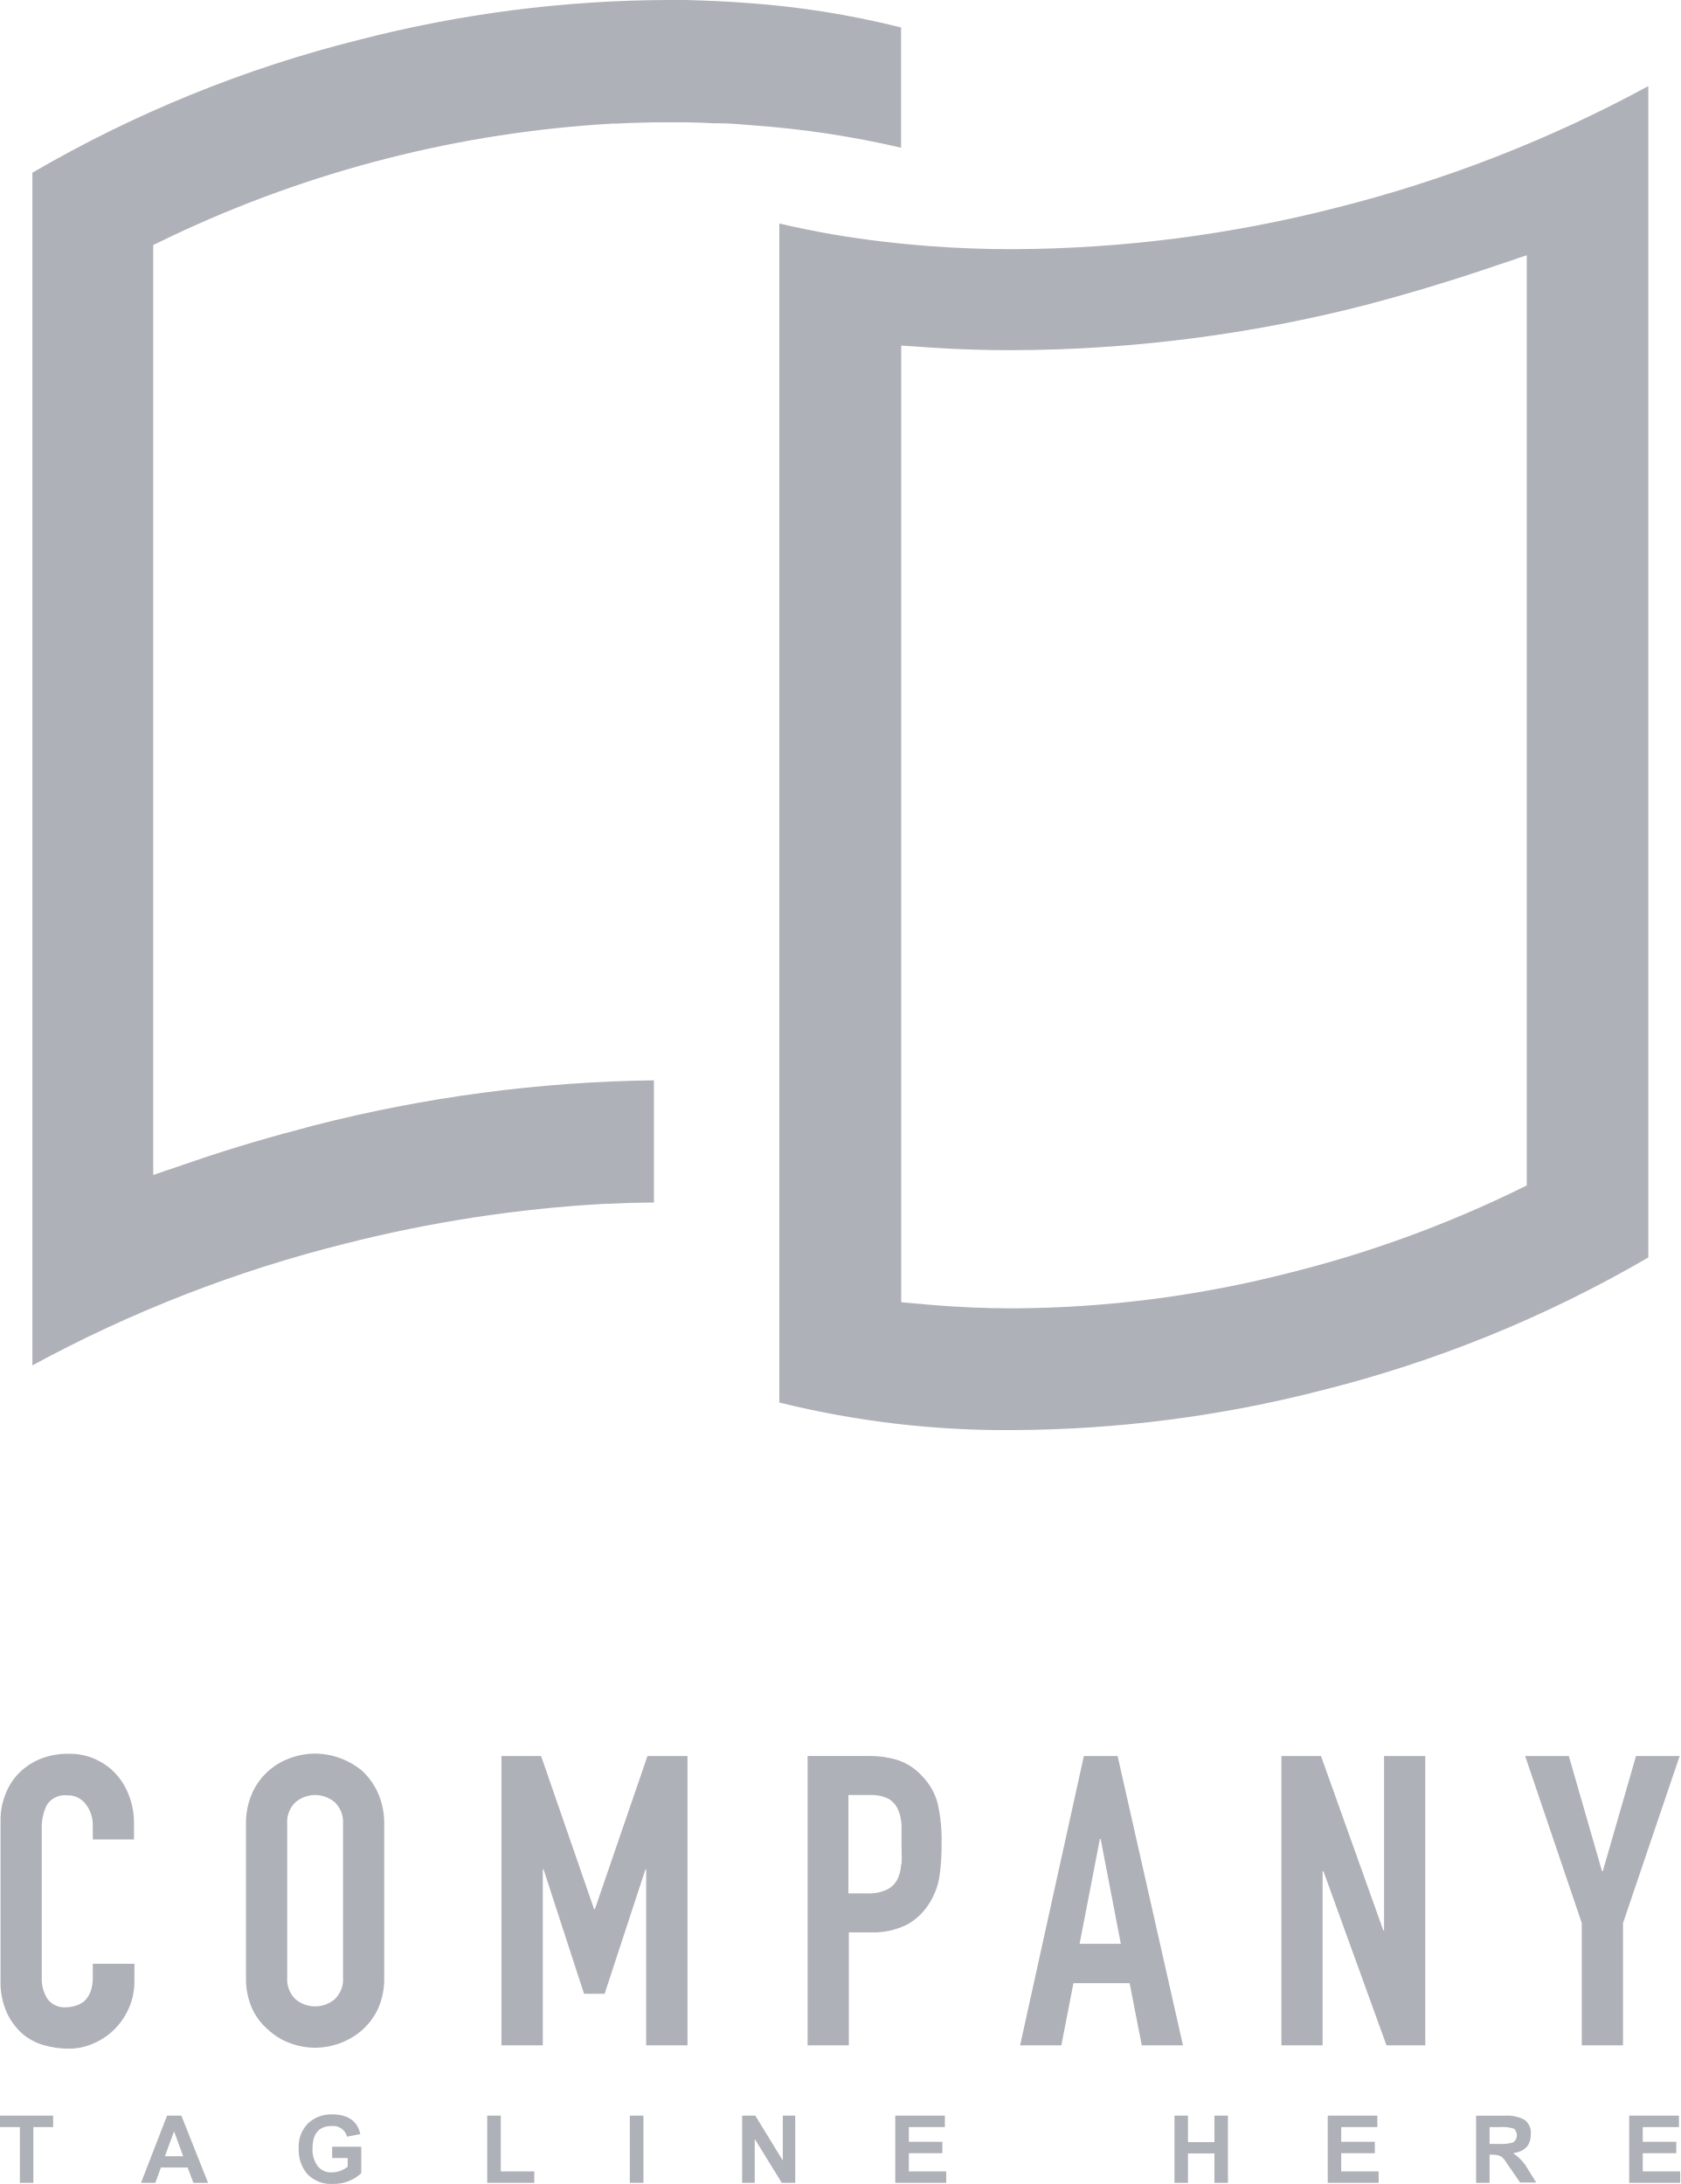
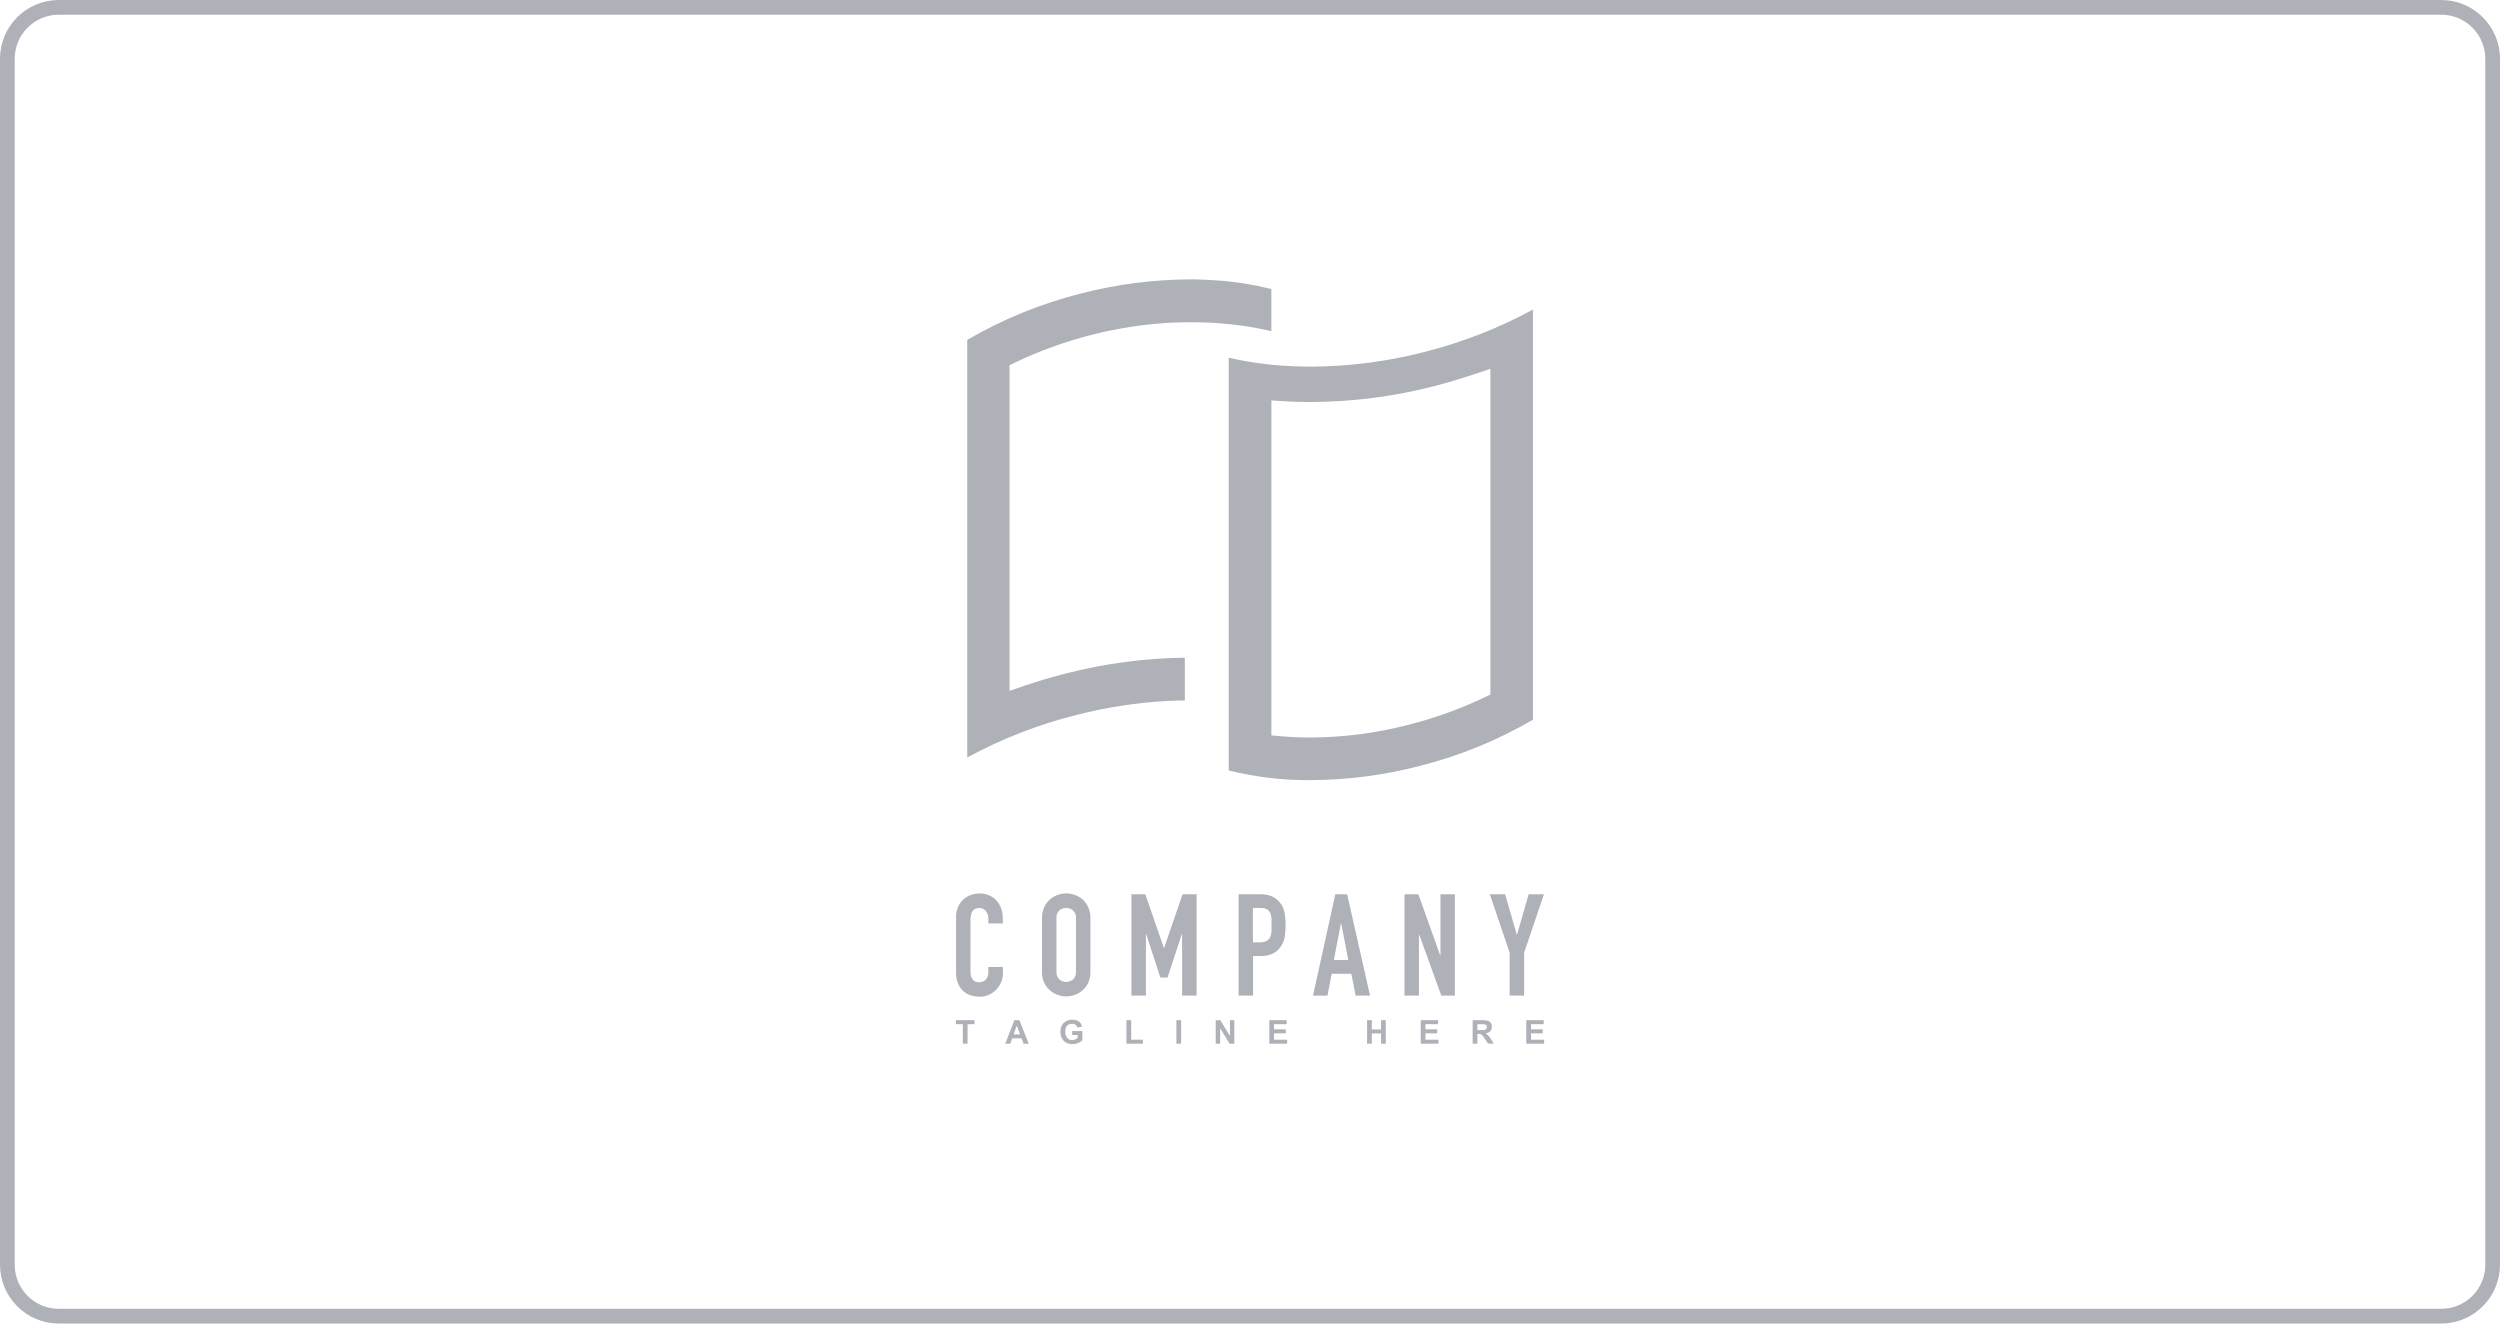
- <svg xmlns="http://www.w3.org/2000/svg" width="40" height="52" viewBox="0 0 40 52" fill="none">
-   <path d="M16.977 2.935H17.113C17.366 2.935 17.64 2.96 17.91 2.983C19.103 3.067 20.287 3.246 21.452 3.517V0.654C20.253 0.353 19.03 0.158 17.797 0.071C17.328 0.036 16.83 0.013 16.319 0H15.892C13.417 0.009 10.953 0.327 8.555 0.946C5.825 1.627 3.205 2.693 0.771 4.112V32.509C3.114 31.236 5.607 30.264 8.191 29.617C10.232 29.097 12.317 28.776 14.419 28.661H14.503C14.854 28.643 15.206 28.633 15.568 28.631V25.722C12.837 25.757 10.119 26.118 7.473 26.797C6.494 27.052 5.548 27.326 4.66 27.631L3.648 27.975V5.833L4.08 5.625C7.382 4.06 10.952 3.149 14.596 2.942C14.627 2.94 14.657 2.94 14.688 2.942C15.09 2.922 15.495 2.912 15.892 2.912H16.327H16.347C16.557 2.917 16.767 2.922 16.977 2.935Z" fill="#AFB1B8" />
-   <path d="M24.111 5.933C23.446 5.933 22.788 5.91 22.153 5.861C21.394 5.805 20.615 5.714 19.876 5.589C19.426 5.513 18.983 5.421 18.553 5.322V33.394C20.374 33.844 22.244 34.065 24.119 34.05C26.593 34.039 29.057 33.723 31.455 33.106C34.186 32.424 36.807 31.358 39.241 29.94V2.05C36.899 3.322 34.407 4.294 31.824 4.943C29.303 5.591 26.713 5.923 24.111 5.933ZM35.335 6.418L36.347 6.078V28.226L35.915 28.435C34.255 29.224 32.523 29.847 30.741 30.294C28.578 30.853 26.355 31.141 24.121 31.151C23.453 31.151 22.791 31.123 22.148 31.067L21.455 31.006V28.318V8.229L22.262 8.282C22.849 8.32 23.456 8.338 24.116 8.338C26.952 8.328 29.775 7.966 32.522 7.26C33.466 7.011 34.404 6.731 35.335 6.418Z" fill="#AFB1B8" />
-   <path d="M2.737 42.212C2.592 42.062 2.416 41.943 2.222 41.865C2.029 41.786 1.82 41.75 1.612 41.757C1.389 41.754 1.168 41.796 0.961 41.879C0.772 41.955 0.6 42.068 0.455 42.212C0.313 42.357 0.201 42.53 0.129 42.721C0.05 42.921 0.01 43.134 0.013 43.349V47.143C0.004 47.41 0.055 47.676 0.162 47.921C0.252 48.116 0.381 48.289 0.541 48.43C0.693 48.557 0.871 48.65 1.063 48.699C1.247 48.751 1.438 48.778 1.629 48.778C1.841 48.78 2.05 48.735 2.241 48.646C2.431 48.563 2.603 48.444 2.747 48.295C2.888 48.148 3.001 47.975 3.079 47.786C3.16 47.595 3.201 47.389 3.2 47.181V46.757H2.209V47.095C2.211 47.21 2.192 47.325 2.15 47.433C2.118 47.514 2.069 47.587 2.006 47.647C1.945 47.696 1.874 47.733 1.799 47.756C1.732 47.778 1.662 47.79 1.591 47.791C1.503 47.802 1.413 47.788 1.331 47.753C1.25 47.717 1.179 47.66 1.126 47.588C1.032 47.436 0.987 47.258 0.994 47.08V43.542C0.988 43.346 1.03 43.151 1.116 42.975C1.167 42.895 1.24 42.831 1.326 42.791C1.412 42.75 1.507 42.735 1.601 42.746C1.687 42.743 1.772 42.761 1.849 42.798C1.926 42.836 1.993 42.891 2.044 42.96C2.155 43.106 2.213 43.285 2.209 43.469V43.797H3.19V43.41C3.192 43.183 3.151 42.958 3.069 42.746C2.995 42.548 2.883 42.366 2.737 42.212Z" fill="#AFB1B8" />
-   <path d="M8.629 42.169C8.312 41.902 7.913 41.755 7.5 41.752C7.298 41.753 7.098 41.789 6.908 41.859C6.716 41.928 6.538 42.033 6.385 42.169C6.221 42.317 6.089 42.498 6 42.701C5.9 42.932 5.851 43.183 5.856 43.435V47.074C5.849 47.33 5.898 47.585 6 47.819C6.09 48.015 6.221 48.189 6.385 48.328C6.536 48.469 6.714 48.578 6.908 48.648C7.098 48.718 7.298 48.755 7.5 48.755C7.702 48.755 7.903 48.719 8.092 48.648C8.29 48.577 8.472 48.468 8.629 48.328C8.787 48.186 8.914 48.013 9.003 47.819C9.105 47.585 9.154 47.33 9.147 47.074V43.435C9.152 43.183 9.103 42.932 9.003 42.701C8.915 42.5 8.788 42.319 8.629 42.169ZM8.166 47.074C8.174 47.171 8.161 47.269 8.127 47.36C8.092 47.451 8.038 47.533 7.968 47.601C7.837 47.711 7.672 47.771 7.502 47.771C7.331 47.771 7.166 47.711 7.035 47.601C6.965 47.533 6.911 47.451 6.877 47.36C6.843 47.269 6.829 47.171 6.838 47.074V43.435C6.829 43.339 6.843 43.241 6.877 43.15C6.911 43.059 6.965 42.977 7.035 42.909C7.166 42.799 7.331 42.739 7.502 42.739C7.672 42.739 7.837 42.799 7.968 42.909C8.038 42.977 8.092 43.059 8.127 43.15C8.161 43.241 8.174 43.339 8.166 43.435V47.074Z" fill="#AFB1B8" />
-   <path d="M16.367 48.699V41.811H15.414L14.162 45.457H14.144L12.882 41.811H11.938V48.699H12.922V44.509H12.94L13.904 47.471H14.394L15.366 44.509H15.383V48.699H16.367Z" fill="#AFB1B8" />
-   <path d="M21.958 42.294C21.807 42.124 21.615 41.994 21.402 41.917C21.171 41.842 20.93 41.806 20.688 41.81H19.226V48.699H20.208V46.009H20.714C21.02 46.023 21.325 45.958 21.599 45.821C21.822 45.697 22.008 45.515 22.138 45.294C22.251 45.111 22.328 44.907 22.363 44.694C22.402 44.435 22.419 44.173 22.416 43.911C22.426 43.58 22.393 43.249 22.32 42.927C22.255 42.688 22.13 42.471 21.958 42.294ZM21.452 44.394C21.448 44.519 21.417 44.641 21.361 44.753C21.305 44.859 21.216 44.943 21.108 44.994C20.963 45.059 20.804 45.089 20.645 45.081H20.198V42.739H20.703C20.856 42.731 21.008 42.761 21.146 42.825C21.248 42.883 21.328 42.972 21.376 43.079C21.43 43.2 21.459 43.331 21.462 43.463C21.462 43.608 21.462 43.761 21.462 43.921C21.462 44.081 21.473 44.247 21.462 44.394H21.452Z" fill="#AFB1B8" />
-   <path d="M26.607 41.811H25.803L24.285 48.699H25.267L25.555 47.219H26.893L27.182 48.699H28.163L26.607 41.811ZM25.702 46.281L26.185 43.784H26.203L26.683 46.281H25.702Z" fill="#AFB1B8" />
-   <path d="M32.95 45.961H32.932L31.449 41.811H30.506V48.699H31.487V44.557H31.508L33.008 48.699H33.931V41.811H32.95V45.961Z" fill="#AFB1B8" />
-   <path d="M38.948 41.811L38.158 44.549H38.138L37.349 41.811H36.309L37.657 45.788V48.699H38.639V45.788L39.987 41.811H38.948Z" fill="#AFB1B8" />
-   <path d="M0 50.645H0.473V51.972H0.794V50.645H1.265V50.372H0V50.645Z" fill="#AFB1B8" />
-   <path d="M3.977 50.372L3.357 51.972H3.698L3.83 51.608H4.467L4.604 51.972H4.953L4.318 50.372H3.977ZM3.926 51.339L4.144 50.746L4.361 51.339H3.926Z" fill="#AFB1B8" />
-   <path d="M7.908 51.382H8.277V51.588C8.169 51.675 8.036 51.722 7.898 51.723C7.833 51.727 7.769 51.715 7.71 51.688C7.651 51.661 7.599 51.621 7.559 51.57C7.474 51.449 7.432 51.302 7.44 51.153C7.44 50.797 7.594 50.619 7.9 50.619C7.981 50.611 8.062 50.633 8.128 50.679C8.194 50.726 8.242 50.795 8.262 50.873L8.578 50.812C8.51 50.5 8.285 50.342 7.9 50.342C7.695 50.337 7.495 50.41 7.341 50.548C7.261 50.628 7.198 50.724 7.159 50.83C7.119 50.937 7.103 51.05 7.111 51.163C7.102 51.382 7.175 51.597 7.316 51.764C7.394 51.844 7.489 51.907 7.594 51.947C7.699 51.988 7.811 52.005 7.923 51.998C8.173 52.005 8.417 51.913 8.601 51.743V51.113H7.908V51.382Z" fill="#AFB1B8" />
-   <path d="M11.922 50.372H11.599V51.972H12.719V51.7H11.922V50.372Z" fill="#AFB1B8" />
-   <path d="M15.318 50.372H14.994V51.972H15.318V50.372Z" fill="#AFB1B8" />
-   <path d="M18.636 51.441L17.981 50.372H17.668V51.972H17.968V50.927L18.611 51.972H18.932V50.372H18.636V51.441Z" fill="#AFB1B8" />
-   <path d="M21.637 51.267H22.434V50.995H21.637V50.645H22.494V50.372H21.313V51.972H22.527V51.7H21.637V51.267Z" fill="#AFB1B8" />
-   <path d="M28.912 51.003H28.282V50.372H27.961V51.972H28.282V51.273H28.912V51.972H29.233V50.372H28.912V51.003Z" fill="#AFB1B8" />
-   <path d="M31.93 51.267H32.73V50.995H31.93V50.645H32.79V50.372H31.609V51.972H32.821V51.7H31.93V51.267Z" fill="#AFB1B8" />
-   <path d="M36.023 51.268C36.302 51.224 36.443 51.077 36.443 50.823C36.452 50.755 36.441 50.686 36.414 50.623C36.386 50.56 36.342 50.506 36.287 50.467C36.142 50.394 35.98 50.361 35.819 50.373H35.141V51.972H35.462V51.303H35.525C35.594 51.299 35.662 51.311 35.725 51.339C35.772 51.368 35.811 51.408 35.839 51.456L36.188 51.964H36.572L36.378 51.652C36.292 51.497 36.17 51.366 36.023 51.268ZM35.7 51.046H35.462V50.645H35.715C35.825 50.636 35.936 50.649 36.041 50.683C36.065 50.703 36.083 50.729 36.095 50.758C36.107 50.787 36.113 50.818 36.111 50.849C36.11 50.88 36.102 50.911 36.087 50.939C36.072 50.966 36.051 50.99 36.026 51.008C35.92 51.041 35.81 51.054 35.7 51.046Z" fill="#AFB1B8" />
-   <path d="M39.109 51.267H39.906V50.995H39.109V50.645H39.97V50.372H38.786V51.972H40V51.7H39.109V51.267Z" fill="#AFB1B8" />
+ <svg xmlns="http://www.w3.org/2000/svg" width="170" height="90" viewBox="0 0 170 90" fill="none">
+   <rect x="0.5" y="0.5" width="169" height="89" rx="3.5" stroke="#AFB1B8" />
+   <path d="M81.977 21.934H82.114C82.367 21.934 82.64 21.96 82.91 21.983C84.103 22.067 85.287 22.245 86.452 22.517V19.654C85.253 19.353 84.03 19.158 82.796 19.071C82.329 19.036 81.83 19.013 81.319 19H80.892C78.417 19.009 75.953 19.327 73.555 19.946C70.825 20.627 68.205 21.693 65.772 23.112V51.509C68.114 50.236 70.607 49.264 73.191 48.617C75.231 48.097 77.317 47.776 79.419 47.661H79.503C79.855 47.643 80.206 47.633 80.568 47.631V44.722C77.837 44.757 75.119 45.118 72.473 45.797C71.494 46.051 70.548 46.326 69.66 46.631L68.648 46.975V24.833L69.08 24.625C72.382 23.059 75.952 22.149 79.596 21.942C79.627 21.94 79.657 21.94 79.688 21.942C80.09 21.922 80.495 21.912 80.892 21.912H81.327H81.347C81.557 21.917 81.767 21.922 81.977 21.934Z" fill="#AFB1B8" />
+   <path d="M89.111 24.933C88.446 24.933 87.788 24.91 87.153 24.861C86.394 24.805 85.615 24.714 84.876 24.589C84.426 24.513 83.983 24.422 83.553 24.322V52.394C85.374 52.844 87.243 53.065 89.119 53.05C91.593 53.039 94.057 52.723 96.455 52.106C99.186 51.424 101.807 50.358 104.241 48.94V21.05C101.899 22.322 99.407 23.294 96.824 23.943C94.303 24.591 91.713 24.923 89.111 24.933ZM100.335 25.418L101.347 25.078V47.226L100.915 47.435C99.255 48.224 97.523 48.847 95.741 49.294C93.578 49.853 91.355 50.141 89.121 50.151C88.453 50.151 87.79 50.123 87.148 50.067L86.455 50.006V47.318V27.229L87.262 27.282C87.849 27.32 88.456 27.338 89.116 27.338C91.952 27.328 94.775 26.966 97.522 26.26C98.466 26.011 99.404 25.731 100.335 25.418Z" fill="#AFB1B8" />
+   <path d="M67.737 61.212C67.592 61.062 67.416 60.943 67.222 60.865C67.029 60.786 66.82 60.75 66.612 60.757C66.389 60.754 66.168 60.796 65.961 60.879C65.772 60.955 65.6 61.068 65.455 61.212C65.313 61.357 65.201 61.53 65.129 61.721C65.05 61.921 65.01 62.134 65.013 62.349V66.143C65.004 66.41 65.055 66.676 65.162 66.921C65.252 67.116 65.381 67.289 65.541 67.43C65.693 67.558 65.871 67.65 66.063 67.699C66.247 67.751 66.438 67.778 66.629 67.778C66.841 67.78 67.05 67.735 67.241 67.646C67.431 67.563 67.603 67.444 67.747 67.295C67.888 67.148 68.001 66.975 68.079 66.786C68.16 66.595 68.201 66.389 68.2 66.181V65.757H67.209V66.095C67.212 66.21 67.192 66.325 67.15 66.433C67.118 66.514 67.069 66.587 67.006 66.647C66.945 66.696 66.874 66.733 66.799 66.756C66.732 66.778 66.662 66.79 66.591 66.791C66.503 66.802 66.413 66.788 66.331 66.753C66.25 66.717 66.179 66.66 66.126 66.588C66.032 66.436 65.987 66.258 65.994 66.079V62.542C65.988 62.346 66.03 62.151 66.116 61.975C66.167 61.895 66.24 61.831 66.326 61.791C66.412 61.75 66.507 61.735 66.601 61.746C66.687 61.743 66.772 61.761 66.849 61.798C66.926 61.836 66.993 61.891 67.044 61.96C67.155 62.106 67.213 62.285 67.209 62.469V62.797H68.19V62.41C68.192 62.183 68.151 61.958 68.069 61.746C67.995 61.548 67.883 61.366 67.737 61.212Z" fill="#AFB1B8" />
+   <path d="M73.629 61.169C73.312 60.902 72.913 60.755 72.5 60.752C72.298 60.753 72.098 60.789 71.909 60.859C71.716 60.928 71.538 61.033 71.385 61.169C71.221 61.317 71.089 61.498 71 61.701C70.9 61.932 70.851 62.183 70.856 62.435V66.074C70.849 66.33 70.898 66.585 71 66.82C71.09 67.015 71.221 67.189 71.385 67.328C71.536 67.469 71.714 67.578 71.909 67.648C72.098 67.718 72.298 67.754 72.5 67.755C72.702 67.755 72.903 67.719 73.092 67.648C73.29 67.577 73.472 67.468 73.629 67.328C73.787 67.186 73.914 67.013 74.003 66.82C74.105 66.585 74.154 66.33 74.147 66.074V62.435C74.152 62.183 74.103 61.932 74.003 61.701C73.915 61.5 73.787 61.319 73.629 61.169ZM73.166 66.074C73.174 66.171 73.161 66.269 73.127 66.36C73.092 66.451 73.038 66.533 72.968 66.601C72.837 66.711 72.672 66.771 72.502 66.771C72.331 66.771 72.166 66.711 72.035 66.601C71.965 66.533 71.911 66.451 71.877 66.36C71.843 66.269 71.829 66.171 71.838 66.074V62.435C71.829 62.339 71.843 62.241 71.877 62.15C71.911 62.059 71.965 61.976 72.035 61.909C72.166 61.799 72.331 61.739 72.502 61.739C72.672 61.739 72.837 61.799 72.968 61.909C73.038 61.976 73.092 62.059 73.127 62.15C73.161 62.241 73.174 62.339 73.166 62.435V66.074Z" fill="#AFB1B8" />
+   <path d="M81.368 67.699V60.811H80.414L79.162 64.457H79.144L77.882 60.811H76.938V67.699H77.922V63.509H77.94L78.904 66.471H79.394L80.366 63.509H80.383V67.699H81.368Z" fill="#AFB1B8" />
+   <path d="M86.958 61.294C86.807 61.124 86.615 60.994 86.402 60.917C86.171 60.842 85.93 60.806 85.688 60.81H84.226V67.699H85.208V65.009H85.714C86.02 65.023 86.325 64.958 86.599 64.821C86.822 64.697 87.008 64.515 87.138 64.294C87.251 64.111 87.328 63.907 87.363 63.694C87.402 63.435 87.419 63.173 87.416 62.911C87.426 62.58 87.393 62.249 87.32 61.927C87.254 61.688 87.13 61.471 86.958 61.294ZM86.452 63.394C86.448 63.519 86.417 63.641 86.361 63.753C86.305 63.859 86.216 63.943 86.108 63.994C85.963 64.059 85.804 64.089 85.645 64.081H85.198V61.739H85.703C85.856 61.731 86.008 61.761 86.146 61.825C86.248 61.883 86.328 61.972 86.376 62.079C86.43 62.2 86.459 62.331 86.462 62.463C86.462 62.608 86.462 62.761 86.462 62.921C86.462 63.081 86.472 63.247 86.462 63.394H86.452Z" fill="#AFB1B8" />
+   <path d="M91.607 60.811H90.803L89.285 67.699H90.267L90.555 66.219H91.893L92.182 67.699H93.163L91.607 60.811ZM90.702 65.281L91.185 62.784H91.203L91.683 65.281H90.702Z" fill="#AFB1B8" />
+   <path d="M97.95 64.961H97.932L96.449 60.811H95.506V67.699H96.487V63.557H96.508L98.008 67.699H98.931V60.811H97.95V64.961Z" fill="#AFB1B8" />
+   <path d="M103.948 60.811L103.158 63.549H103.138L102.349 60.811H101.309L102.657 64.788V67.699H103.639V64.788L104.987 60.811H103.948Z" fill="#AFB1B8" />
+   <path d="M65 69.644H65.473V70.972H65.794V69.644H66.265V69.372H65V69.644Z" fill="#AFB1B8" />
+   <path d="M68.977 69.372L68.357 70.972H68.698L68.83 70.608H69.468L69.604 70.972H69.953L69.318 69.372H68.977ZM68.926 70.339L69.144 69.746L69.361 70.339H68.926Z" fill="#AFB1B8" />
+   <path d="M72.908 70.382H73.277V70.588C73.169 70.675 73.036 70.722 72.898 70.723C72.833 70.727 72.769 70.715 72.71 70.688C72.651 70.661 72.599 70.621 72.559 70.57C72.474 70.448 72.432 70.302 72.44 70.153C72.44 69.797 72.594 69.619 72.9 69.619C72.981 69.611 73.062 69.632 73.128 69.679C73.194 69.726 73.242 69.795 73.262 69.874L73.578 69.812C73.51 69.5 73.285 69.342 72.9 69.342C72.695 69.337 72.495 69.41 72.341 69.548C72.261 69.628 72.198 69.724 72.159 69.83C72.119 69.936 72.103 70.05 72.111 70.163C72.102 70.382 72.175 70.597 72.316 70.764C72.394 70.844 72.489 70.907 72.594 70.948C72.699 70.988 72.811 71.005 72.923 70.998C73.173 71.004 73.416 70.913 73.601 70.743V70.113H72.908V70.382Z" fill="#AFB1B8" />
+   <path d="M76.922 69.372H76.599V70.972H77.719V70.7H76.922V69.372Z" fill="#AFB1B8" />
+   <path d="M80.317 69.372H79.994V70.972H80.317V69.372Z" fill="#AFB1B8" />
+   <path d="M83.636 70.441L82.981 69.372H82.668V70.972H82.969V69.927L83.611 70.972H83.932V69.372H83.636V70.441Z" fill="#AFB1B8" />
+   <path d="M86.637 70.267H87.434V69.995H86.637V69.644H87.494V69.372H86.313V70.972H87.527V70.7H86.637V70.267Z" fill="#AFB1B8" />
+   <path d="M93.912 70.003H93.282V69.372H92.961V70.972H93.282V70.273H93.912V70.972H94.233V69.372H93.912V70.003Z" fill="#AFB1B8" />
+   <path d="M96.93 70.267H97.73V69.995H96.93V69.644H97.79V69.372H96.609V70.972H97.821V70.7H96.93V70.267Z" fill="#AFB1B8" />
+   <path d="M101.023 70.268C101.302 70.224 101.443 70.077 101.443 69.823C101.452 69.755 101.441 69.686 101.414 69.623C101.386 69.56 101.342 69.506 101.287 69.467C101.142 69.394 100.98 69.361 100.819 69.373H100.141V70.972H100.462V70.303H100.525C100.594 70.299 100.662 70.311 100.725 70.339C100.772 70.368 100.811 70.408 100.839 70.456L101.188 70.964H101.572L101.378 70.652C101.292 70.497 101.17 70.366 101.023 70.268ZM100.7 70.046H100.462V69.645H100.715C100.825 69.636 100.936 69.649 101.041 69.683C101.065 69.703 101.083 69.729 101.095 69.758C101.107 69.787 101.113 69.818 101.112 69.849C101.11 69.88 101.102 69.911 101.087 69.939C101.072 69.966 101.051 69.99 101.026 70.008C100.92 70.041 100.81 70.053 100.7 70.046Z" fill="#AFB1B8" />
+   <path d="M104.109 70.267H104.906V69.995H104.109V69.644H104.97V69.372H103.786V70.972H105V70.7H104.109V70.267Z" fill="#AFB1B8" />
</svg>
